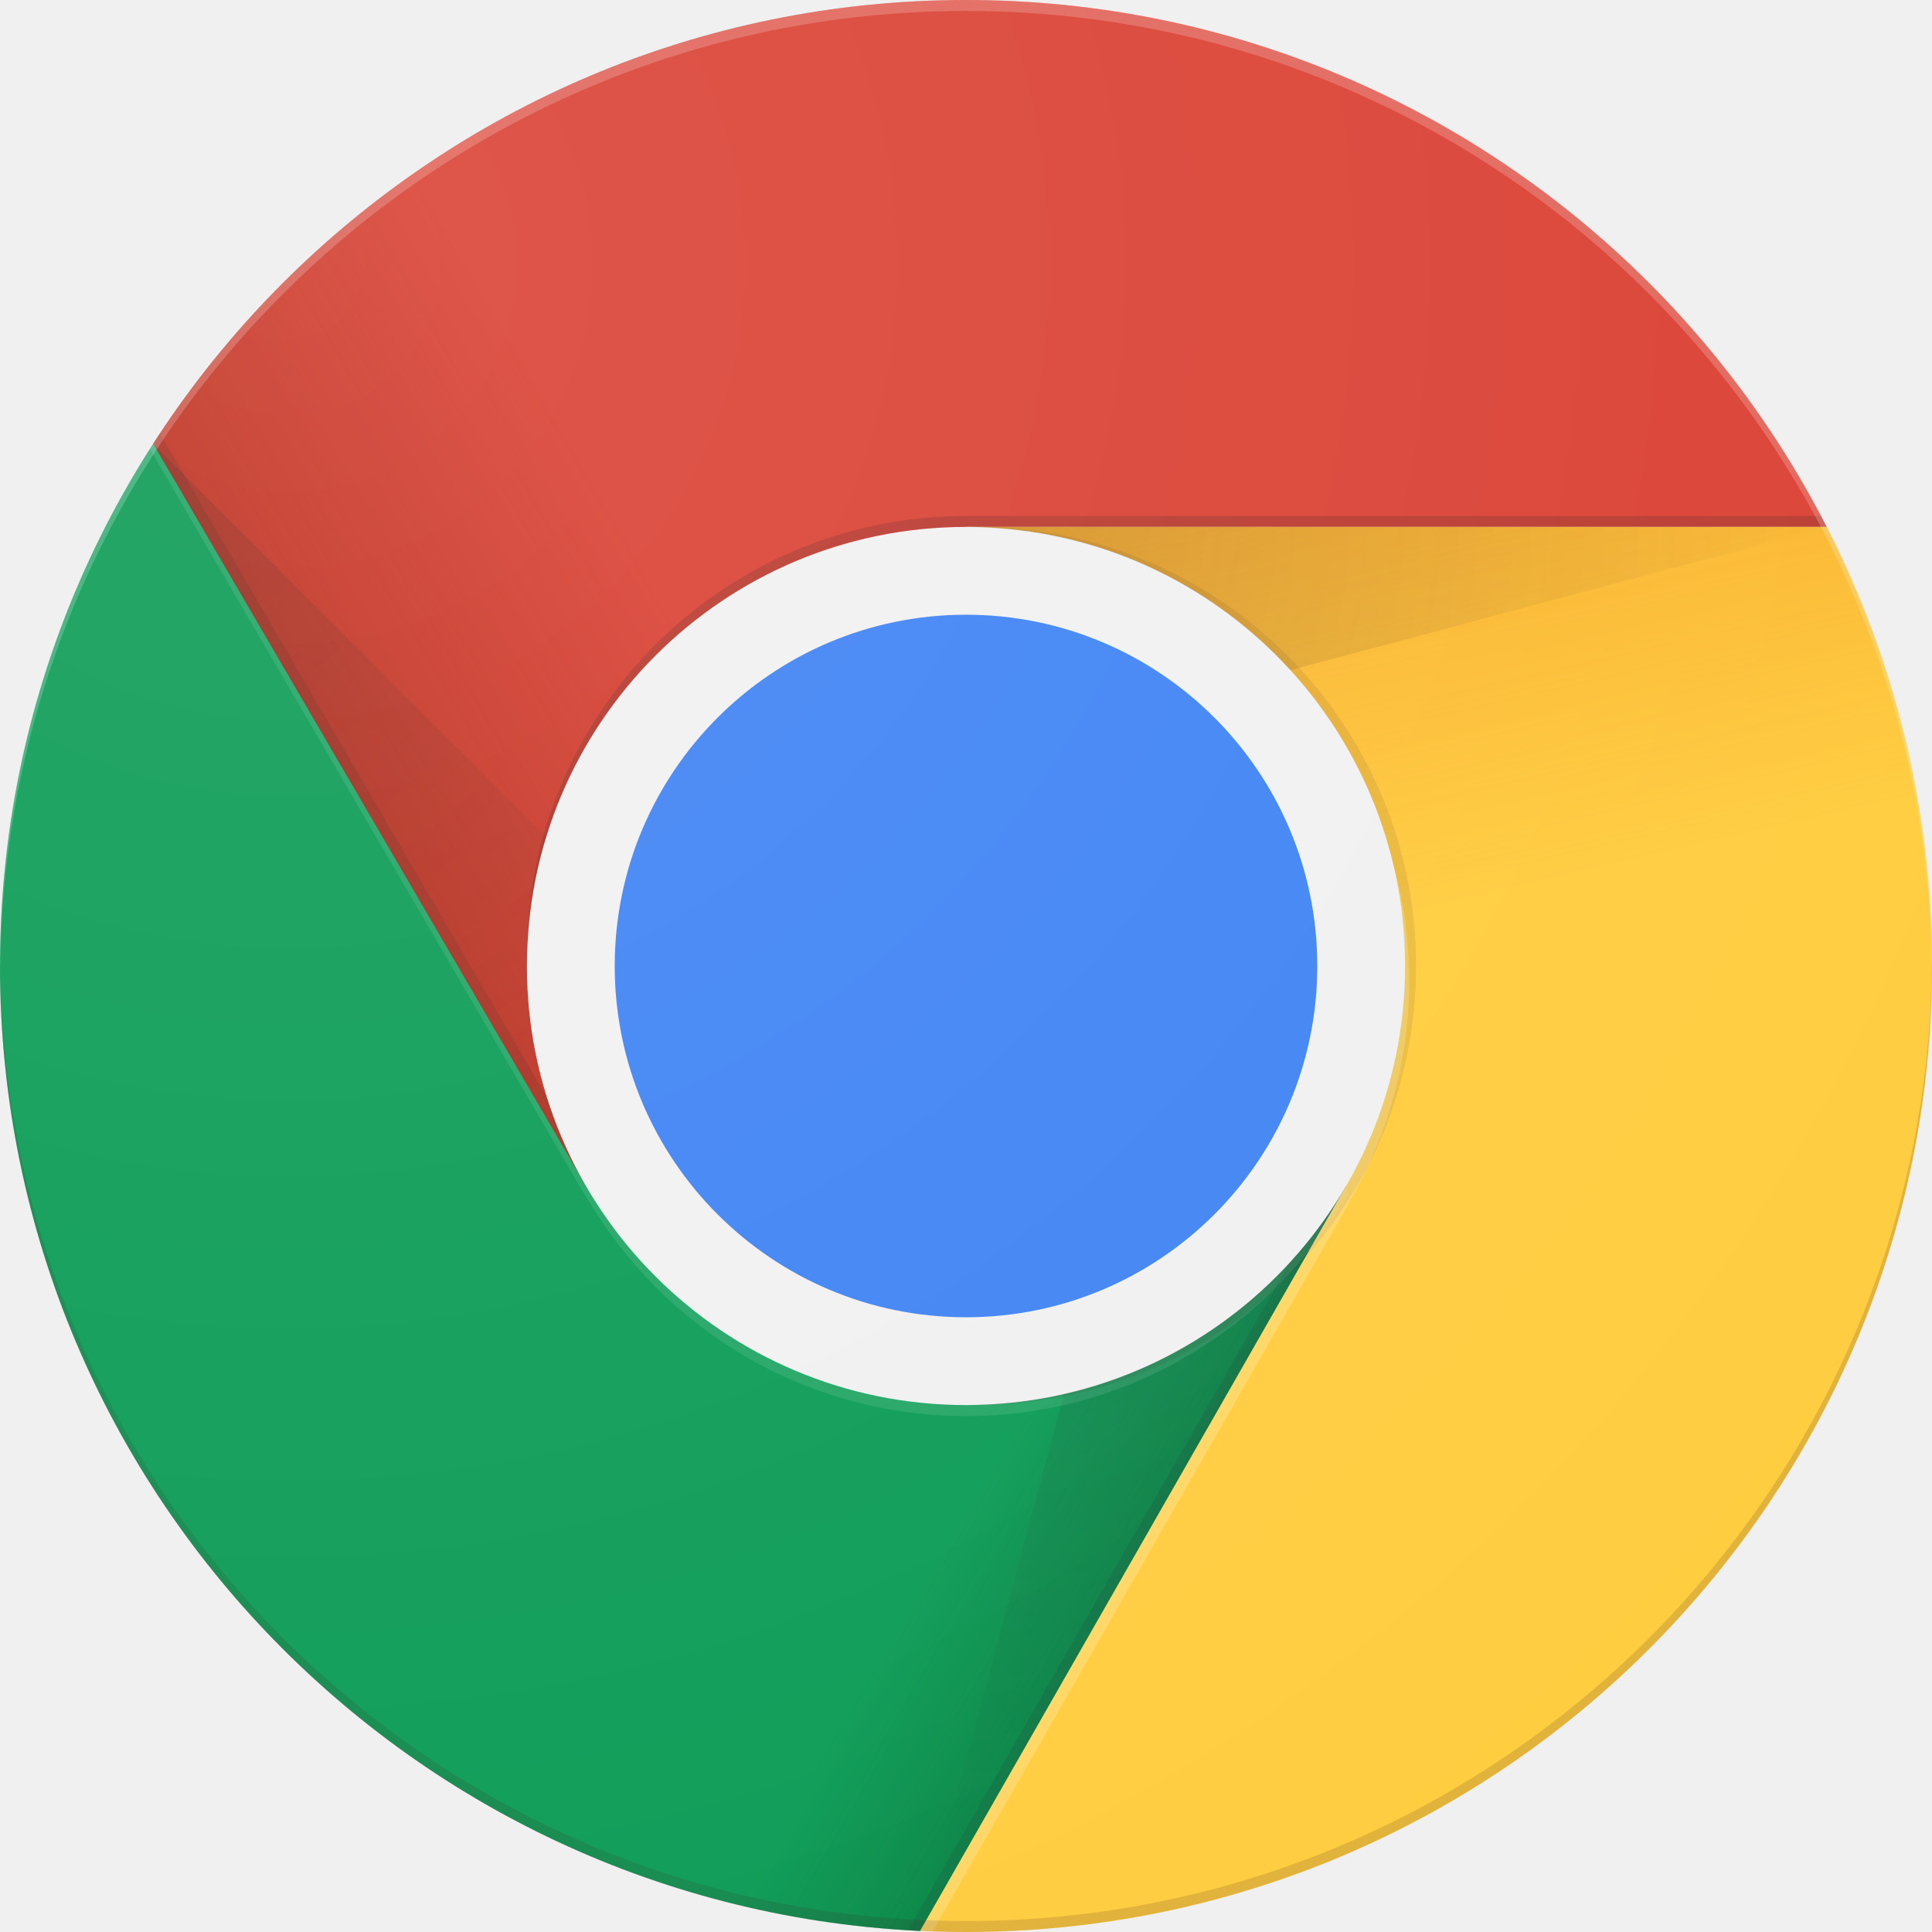
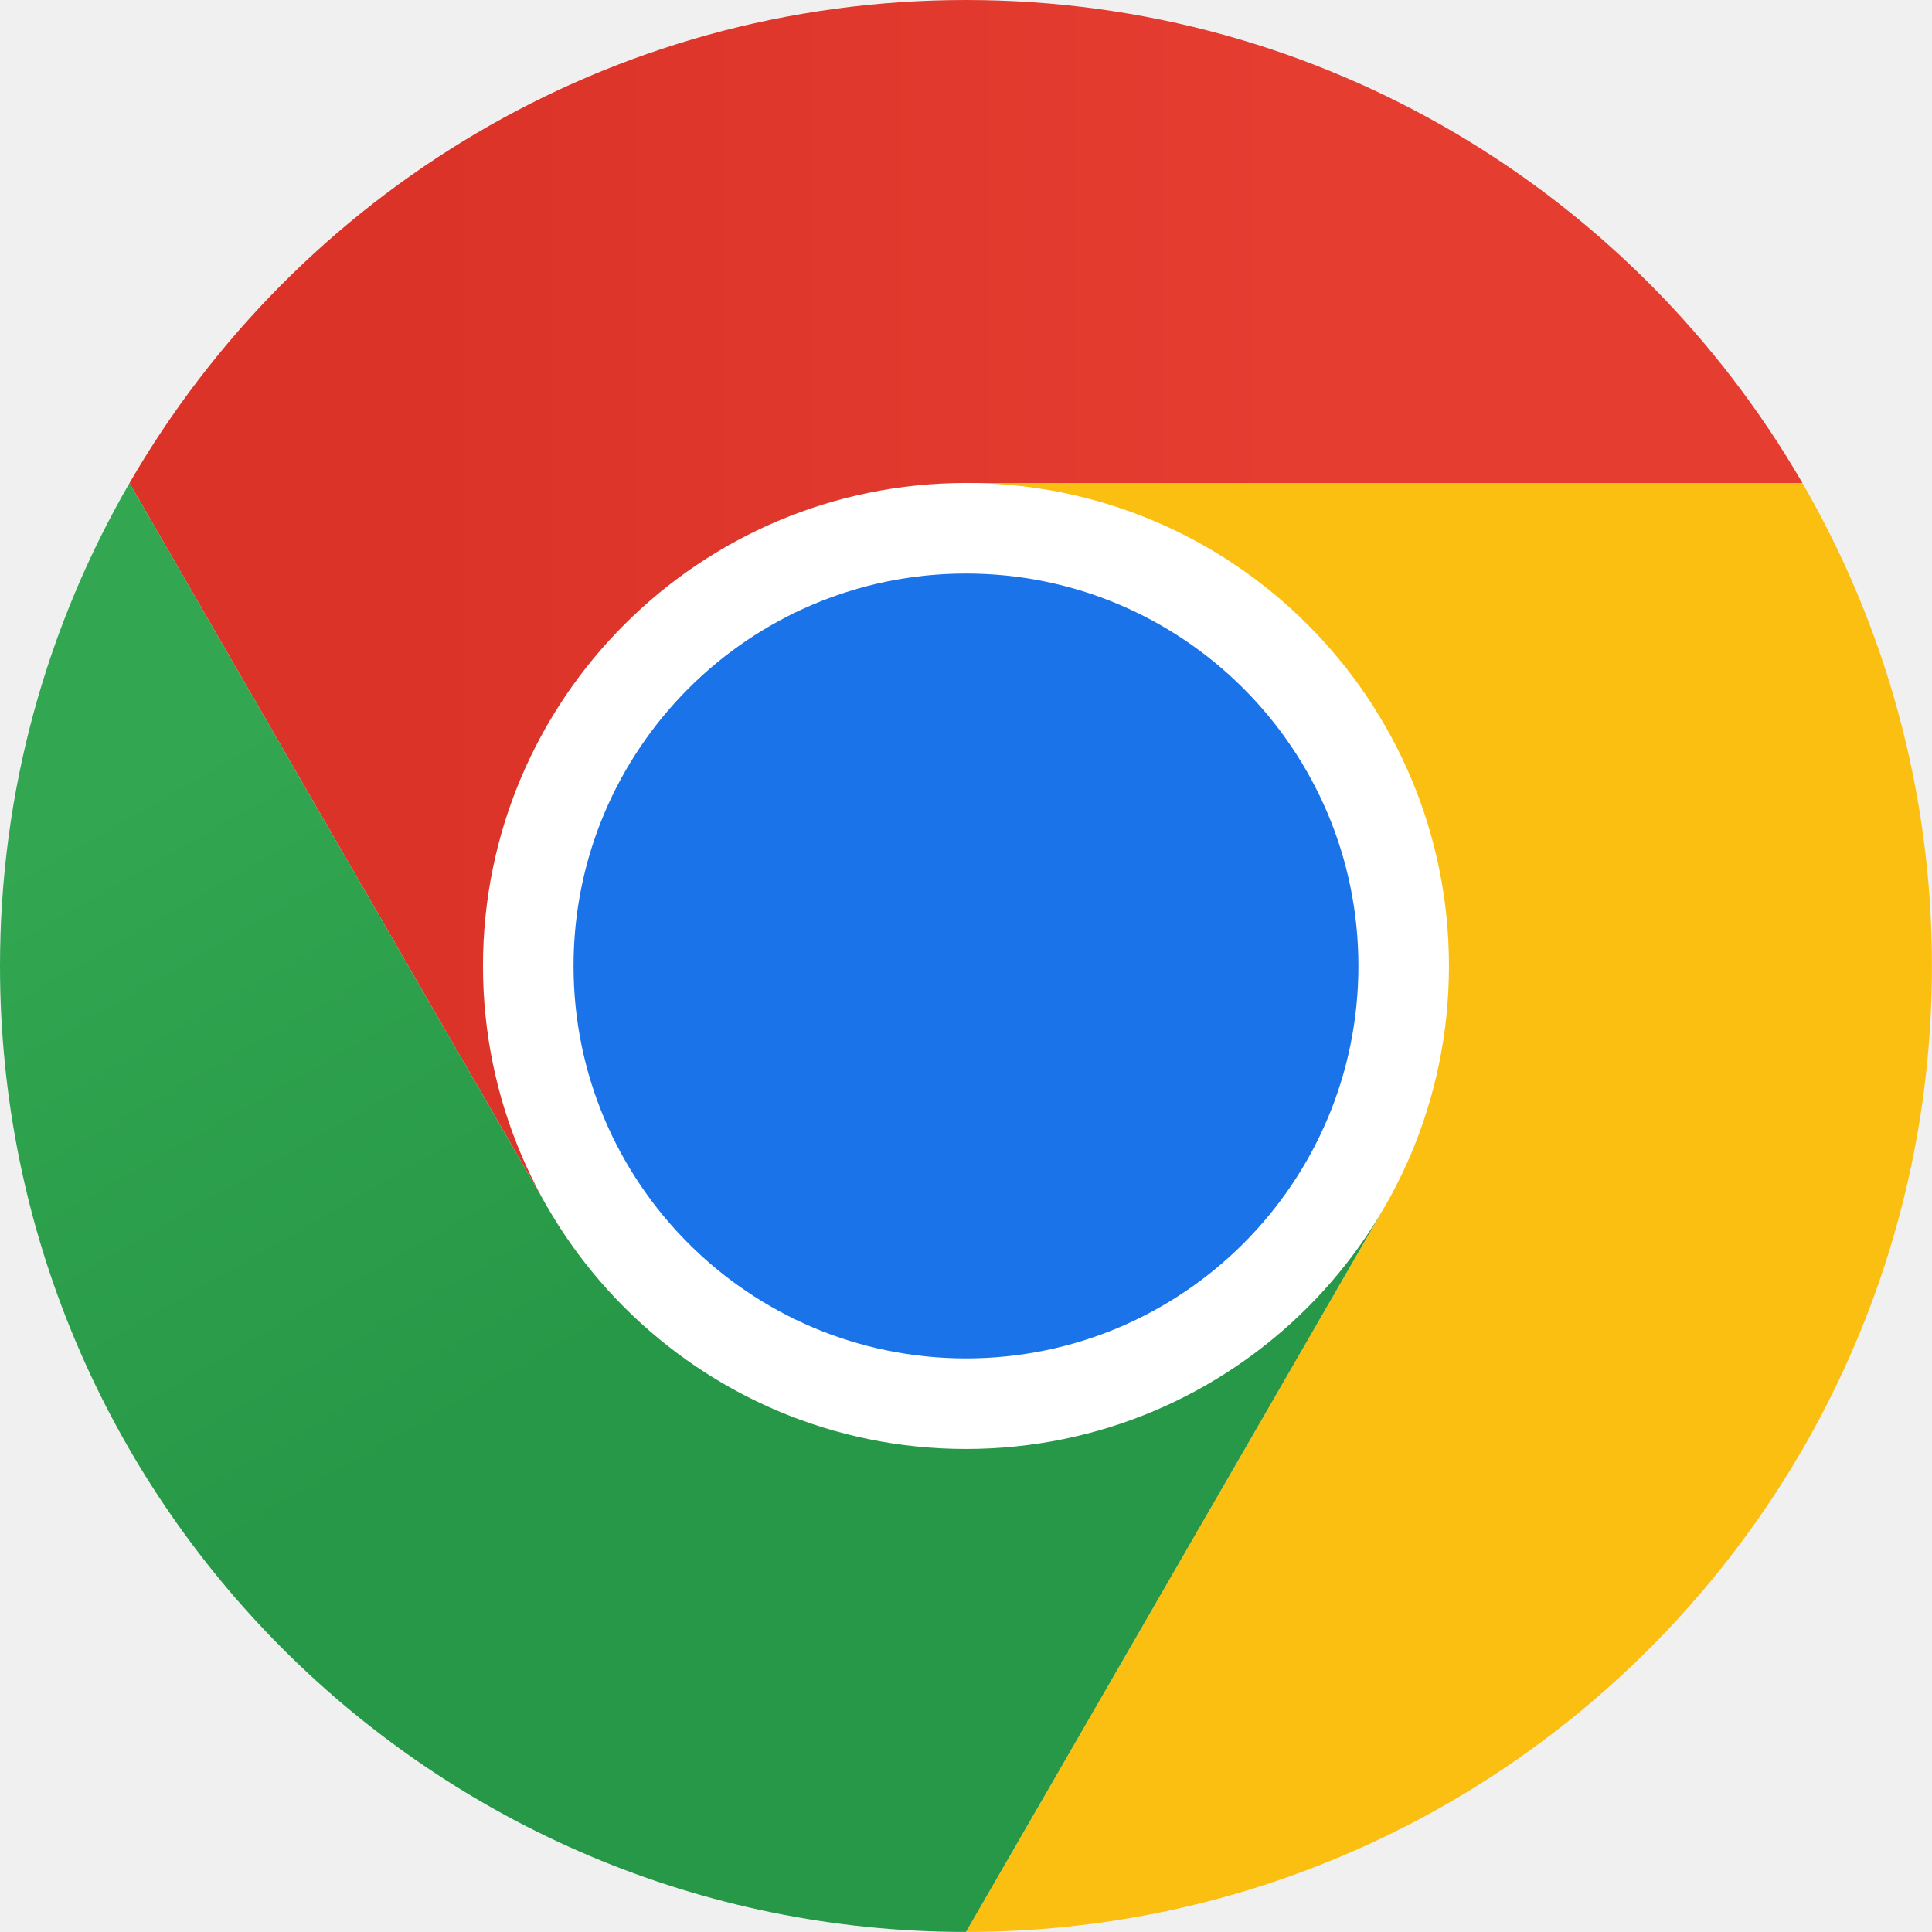
- <svg xmlns="http://www.w3.org/2000/svg" xmlns:xlink="http://www.w3.org/1999/xlink" viewBox="1 1 176 176">
+ <svg xmlns="http://www.w3.org/2000/svg" viewBox="0 0 135.47 135.47">
  <defs>
-     <circle id="a" cy="96" cx="96" r="88" />
+     <linearGradient id="a" x2="1" gradientTransform="matrix(25.118 43.506 -43.506 25.118 25.812 45.935)" gradientUnits="userSpaceOnUse">
+       <stop stop-color="#32a651" offset="0" />
+       <stop stop-color="#279847" offset="1" />
+     </linearGradient>
+     <linearGradient id="b" x2="1" gradientTransform="matrix(61.286 0 0 61.286 29.399 42.333)" gradientUnits="userSpaceOnUse">
+       <stop stop-color="#db3328" offset="0" />
+       <stop stop-color="#e53d30" offset="1" />
+     </linearGradient>
+     <clipPath id="c">
+       <path d="m8.574 96h0.004v-0.008h-0.004z" />
+     </clipPath>
+     <clipPath id="d">
+       <path d="m8.574 96h0.004v-0.008h-0.004z" />
+     </clipPath>
  </defs>
-   <clipPath id="b">
-     <use width="100%" overflow="visible" xlink:href="#a" height="100%" />
-   </clipPath>
-   <g transform="translate(-7 -7)" clip-path="url(#b)">
-     <path d="M21.97 8v108h39.39L96 56h88V8z" fill="#db4437" />
-     <linearGradient id="c" y2="44.354" gradientUnits="userSpaceOnUse" y1="75.021" x2="81.837" x1="29.337">
-       <stop stop-color="#A52714" stop-opacity=".6" offset="0" />
-       <stop stop-color="#A52714" stop-opacity="0" offset=".66" />
-     </linearGradient>
-     <path d="M21.97 8v108h39.39L96 56h88V8z" fill="url(#c)" />
-   </g>
-   <path clip-path="url(#b)" fill-opacity=".15" d="M62.31 115.65L22.48 47.34l-.58 1 39.54 67.8z" transform="translate(-7 -7)" fill="#3e2723" />
-   <g transform="translate(-7 -7)" clip-path="url(#b)">
-     <path d="M8 184h83.77l38.88-38.88V116H61.36L8 24.48z" fill="#0f9d58" />
-     <linearGradient id="d" y2="130.33" gradientUnits="userSpaceOnUse" y1="164.5" x2="52.538" x1="110.87">
-       <stop stop-color="#055524" stop-opacity=".4" offset="0" />
-       <stop stop-color="#055524" stop-opacity="0" offset=".33" />
-     </linearGradient>
-     <path d="M8 184h83.77l38.88-38.88V116H61.36L8 24.48z" fill="url(#d)" />
-   </g>
-   <path clip-path="url(#b)" fill-opacity=".15" d="M129.84 117.33l-.83-.48L90.62 184h1.15l38.1-66.64z" transform="translate(-7 -7)" fill="#263238" />
-   <g transform="translate(-7 -7)" clip-path="url(#b)">
-     <defs>
-       <path id="e" d="M8 184h83.77l38.88-38.88V116H61.36L8 24.48z" />
-     </defs>
-     <clipPath id="f">
-       <use width="100%" overflow="visible" xlink:href="#e" height="100%" />
-     </clipPath>
-     <g clip-path="url(#f)">
-       <path d="M96 56l34.65 60-38.88 68H184V56z" fill="#ffcd40" />
-       <linearGradient id="g" y2="114.13" gradientUnits="userSpaceOnUse" y1="49.804" x2="136.55" x1="121.86">
-         <stop stop-color="#EA6100" stop-opacity=".3" offset="0" />
-         <stop stop-color="#EA6100" stop-opacity="0" offset=".66" />
-       </linearGradient>
-       <path d="M96 56l34.65 60-38.88 68H184V56z" fill="url(#g)" />
+   <g transform="matrix(1.0583 0 0 -1.0583 0 135.47)">
+     <g clip-path="url(#d)" opacity=".5">
+       <g transform="translate(8.5789 95.992)">
+         <path d="m0 0-4e-3 8e-3z" fill="#d663ff" />
+       </g>
+     </g>
+     <g clip-path="url(#c)" opacity=".5">
+       <g transform="translate(8.5789 95.992)">
+         <path d="m0 0-4e-3 8e-3z" fill="#9963ff" />
+       </g>
    </g>
  </g>
-   <g transform="translate(-7 -7)" clip-path="url(#b)">
-     <path d="M96 56l34.65 60-38.88 68H184V56z" fill="#ffcd40" />
-     <path d="M96 56l34.65 60-38.88 68H184V56z" fill="url(#g)" />
-   </g>
-   <g transform="translate(-7 -7)" clip-path="url(#b)">
-     <defs>
-       <path id="h" d="M96 56l34.65 60-38.88 68H184V56z" />
-     </defs>
-     <clipPath id="i">
-       <use width="100%" overflow="visible" xlink:href="#h" height="100%" />
-     </clipPath>
-     <g clip-path="url(#i)">
-       <path d="M21.97 8v108h39.39L96 56h88V8z" fill="#db4437" />
-       <path d="M21.97 8v108h39.39L96 56h88V8z" fill="url(#c)" />
-     </g>
-   </g>
-   <radialGradient id="j" gradientUnits="userSpaceOnUse" cy="55.948" cx="668.18" gradientTransform="translate(-576)" r="84.078">
-     <stop stop-color="#3E2723" stop-opacity=".2" offset="0" />
-     <stop stop-color="#3E2723" stop-opacity="0" offset="1" />
-   </radialGradient>
-   <path clip-path="url(#b)" d="M96 56v20.95L174.4 56z" transform="translate(-7 -7)" fill="url(#j)" />
-   <g transform="translate(-7 -7)" clip-path="url(#b)">
-     <defs>
-       <path id="k" d="M21.97 8v40.34L61.36 116 96 56h88V8z" />
-     </defs>
-     <clipPath id="l">
-       <use width="100%" overflow="visible" xlink:href="#k" height="100%" />
-     </clipPath>
-     <g clip-path="url(#l)">
-       <path d="M8 184h83.77l38.88-38.88V116H61.36L8 24.48z" fill="#0f9d58" />
-       <path d="M8 184h83.77l38.88-38.88V116H61.36L8 24.48z" fill="url(#d)" />
-     </g>
-   </g>
-   <radialGradient id="m" gradientUnits="userSpaceOnUse" cy="48.52" cx="597.88" gradientTransform="translate(-576)" r="78.044">
-     <stop stop-color="#3E2723" stop-opacity=".2" offset="0" />
-     <stop stop-color="#3E2723" stop-opacity="0" offset="1" />
-   </radialGradient>
-   <path clip-path="url(#b)" d="M21.97 48.45l57.25 57.24L61.36 116z" transform="translate(-7 -7)" fill="url(#m)" />
-   <radialGradient id="n" gradientUnits="userSpaceOnUse" cy="96.138" cx="671.84" gradientTransform="translate(-576)" r="87.87">
-     <stop stop-color="#263238" stop-opacity=".2" offset="0" />
-     <stop stop-color="#263238" stop-opacity="0" offset="1" />
-   </radialGradient>
-   <path clip-path="url(#b)" d="M91.83 183.89l20.96-78.2L130.65 116z" transform="translate(-7 -7)" fill="url(#n)" />
-   <g transform="translate(-7 -7)" clip-path="url(#b)">
-     <circle cy="96" cx="96" r="40" fill="#f1f1f1" />
-     <circle cy="96" cx="96" r="32" fill="#4285f4" />
-   </g>
-   <g transform="translate(-7 -7)" clip-path="url(#b)">
-     <path fill-opacity=".2" d="M96 55c-22.09 0-40 17.91-40 40v1c0-22.09 17.91-40 40-40h88v-1H96z" fill="#3e2723" />
-     <path fill-opacity=".1" d="M130.6 116c-6.92 11.94-19.81 20-34.6 20-14.8 0-27.69-8.06-34.61-20h-.04L8 24.48v1L61.36 117h.04c6.92 11.94 19.81 20 34.61 20 14.79 0 27.68-8.05 34.6-20h.05v-1h-.06z" fill="#fff" />
-     <path opacity=".1" d="M97 56c-.17 0-.33.02-.5.03C118.36 56.3 136 74.08 136 96s-17.64 39.7-39.5 39.97c.17 0 .33.03.5.03 22.09 0 40-17.91 40-40s-17.91-40-40-40z" fill="#3e2723" />
-     <path fill-opacity=".2" d="M131 117.33c3.4-5.88 5.37-12.68 5.37-19.96 0-4.22-.66-8.28-1.87-12.09.95 3.42 1.5 7.01 1.5 10.73 0 7.28-1.97 14.08-5.37 19.96l.02.04-38.88 68h1.16l38.09-66.64-.02-.04z" fill="#fff" />
-   </g>
-   <g transform="translate(-7 -7)" clip-path="url(#b)">
-     <path fill-opacity=".2" d="M96 9c48.43 0 87.72 39.13 87.99 87.5 0-.17.01-.33.01-.5 0-48.6-39.4-88-88-88S8 47.4 8 96c0 .17.01.33.01.5C8.28 48.13 47.57 9 96 9z" fill="#fff" />
-     <path fill-opacity=".15" d="M96 183c48.43 0 87.72-39.13 87.99-87.5 0 .17.01.33.01.5 0 48.6-39.4 88-88 88S8 144.6 8 96c0-.17.01-.33.01-.5C8.28 143.87 47.57 183 96 183z" fill="#3e2723" />
-   </g>
-   <radialGradient id="o" gradientUnits="userSpaceOnUse" cy="32.014" cx="34.286" gradientTransform="translate(-7 -7)" r="176.75">
-     <stop stop-color="#fff" stop-opacity=".1" offset="0" />
-     <stop stop-color="#fff" stop-opacity="0" offset="1" />
-   </radialGradient>
-   <circle cy="89" cx="89" r="88" fill="url(#o)" />
+   <path d="m67.733 67.733 29.33 16.933-29.33 50.8c37.408 0 67.733-30.325 67.733-67.733 0-12.341-3.317-23.901-9.084-33.867h-58.65z" fill="#fbbf12" />
+   <path d="m67.733-1e-6c-25.07 0-46.942 13.63-58.654 33.875l29.324 50.792 29.33-16.933v-33.867h58.65c-11.714-20.24-33.583-33.867-58.65-33.867z" fill="url(#b)" />
+   <path d="m0 67.733c0 37.408 30.324 67.733 67.733 67.733l29.33-50.8-29.33-16.933-29.33 16.933-29.324-50.792c-5.764 9.963-9.079 21.519-9.079 33.858" fill="url(#a)" />
+   <path d="m101.6 67.733c0 18.704-15.163 33.867-33.867 33.867-18.704 0-33.867-15.163-33.867-33.867s15.163-33.867 33.867-33.867c18.704 0 33.867 15.163 33.867 33.867" fill="#fff" />
+   <path d="m95.25 67.733c0 15.197-12.32 27.517-27.517 27.517-15.197 0-27.517-12.32-27.517-27.517 0-15.197 12.32-27.517 27.517-27.517 15.197 0 27.517 12.32 27.517 27.517" fill="#1a73e8" />
</svg>
